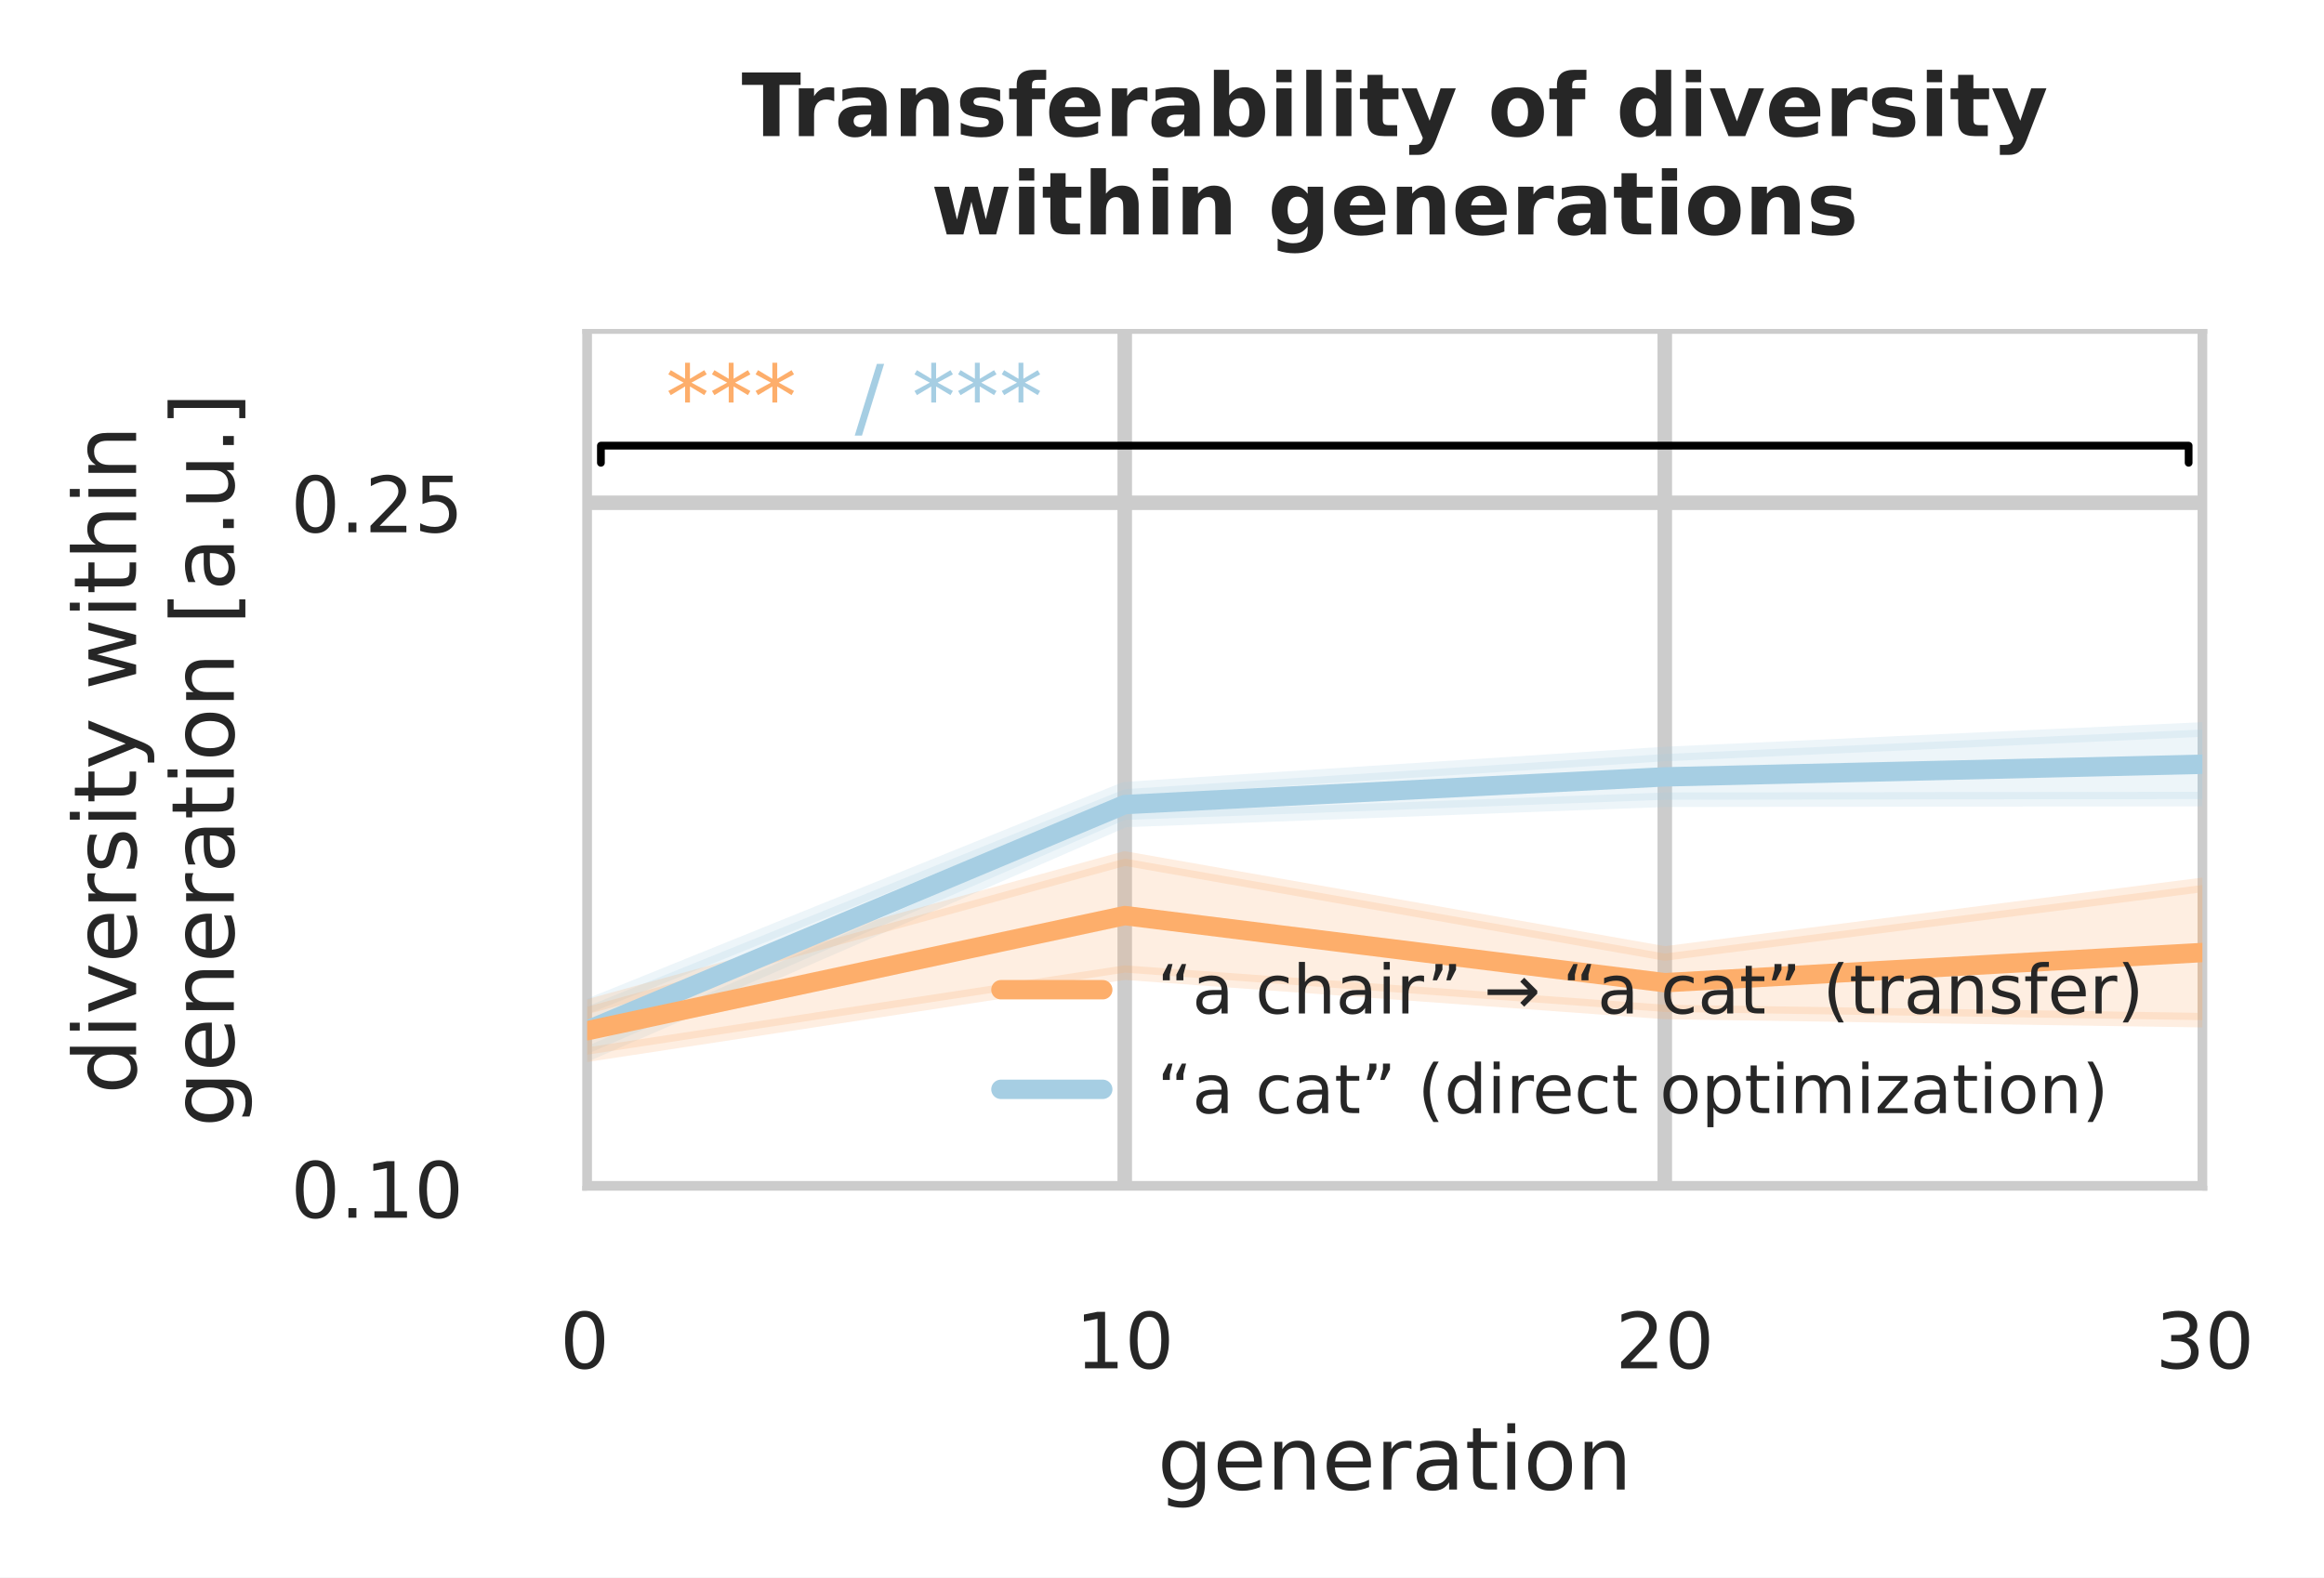
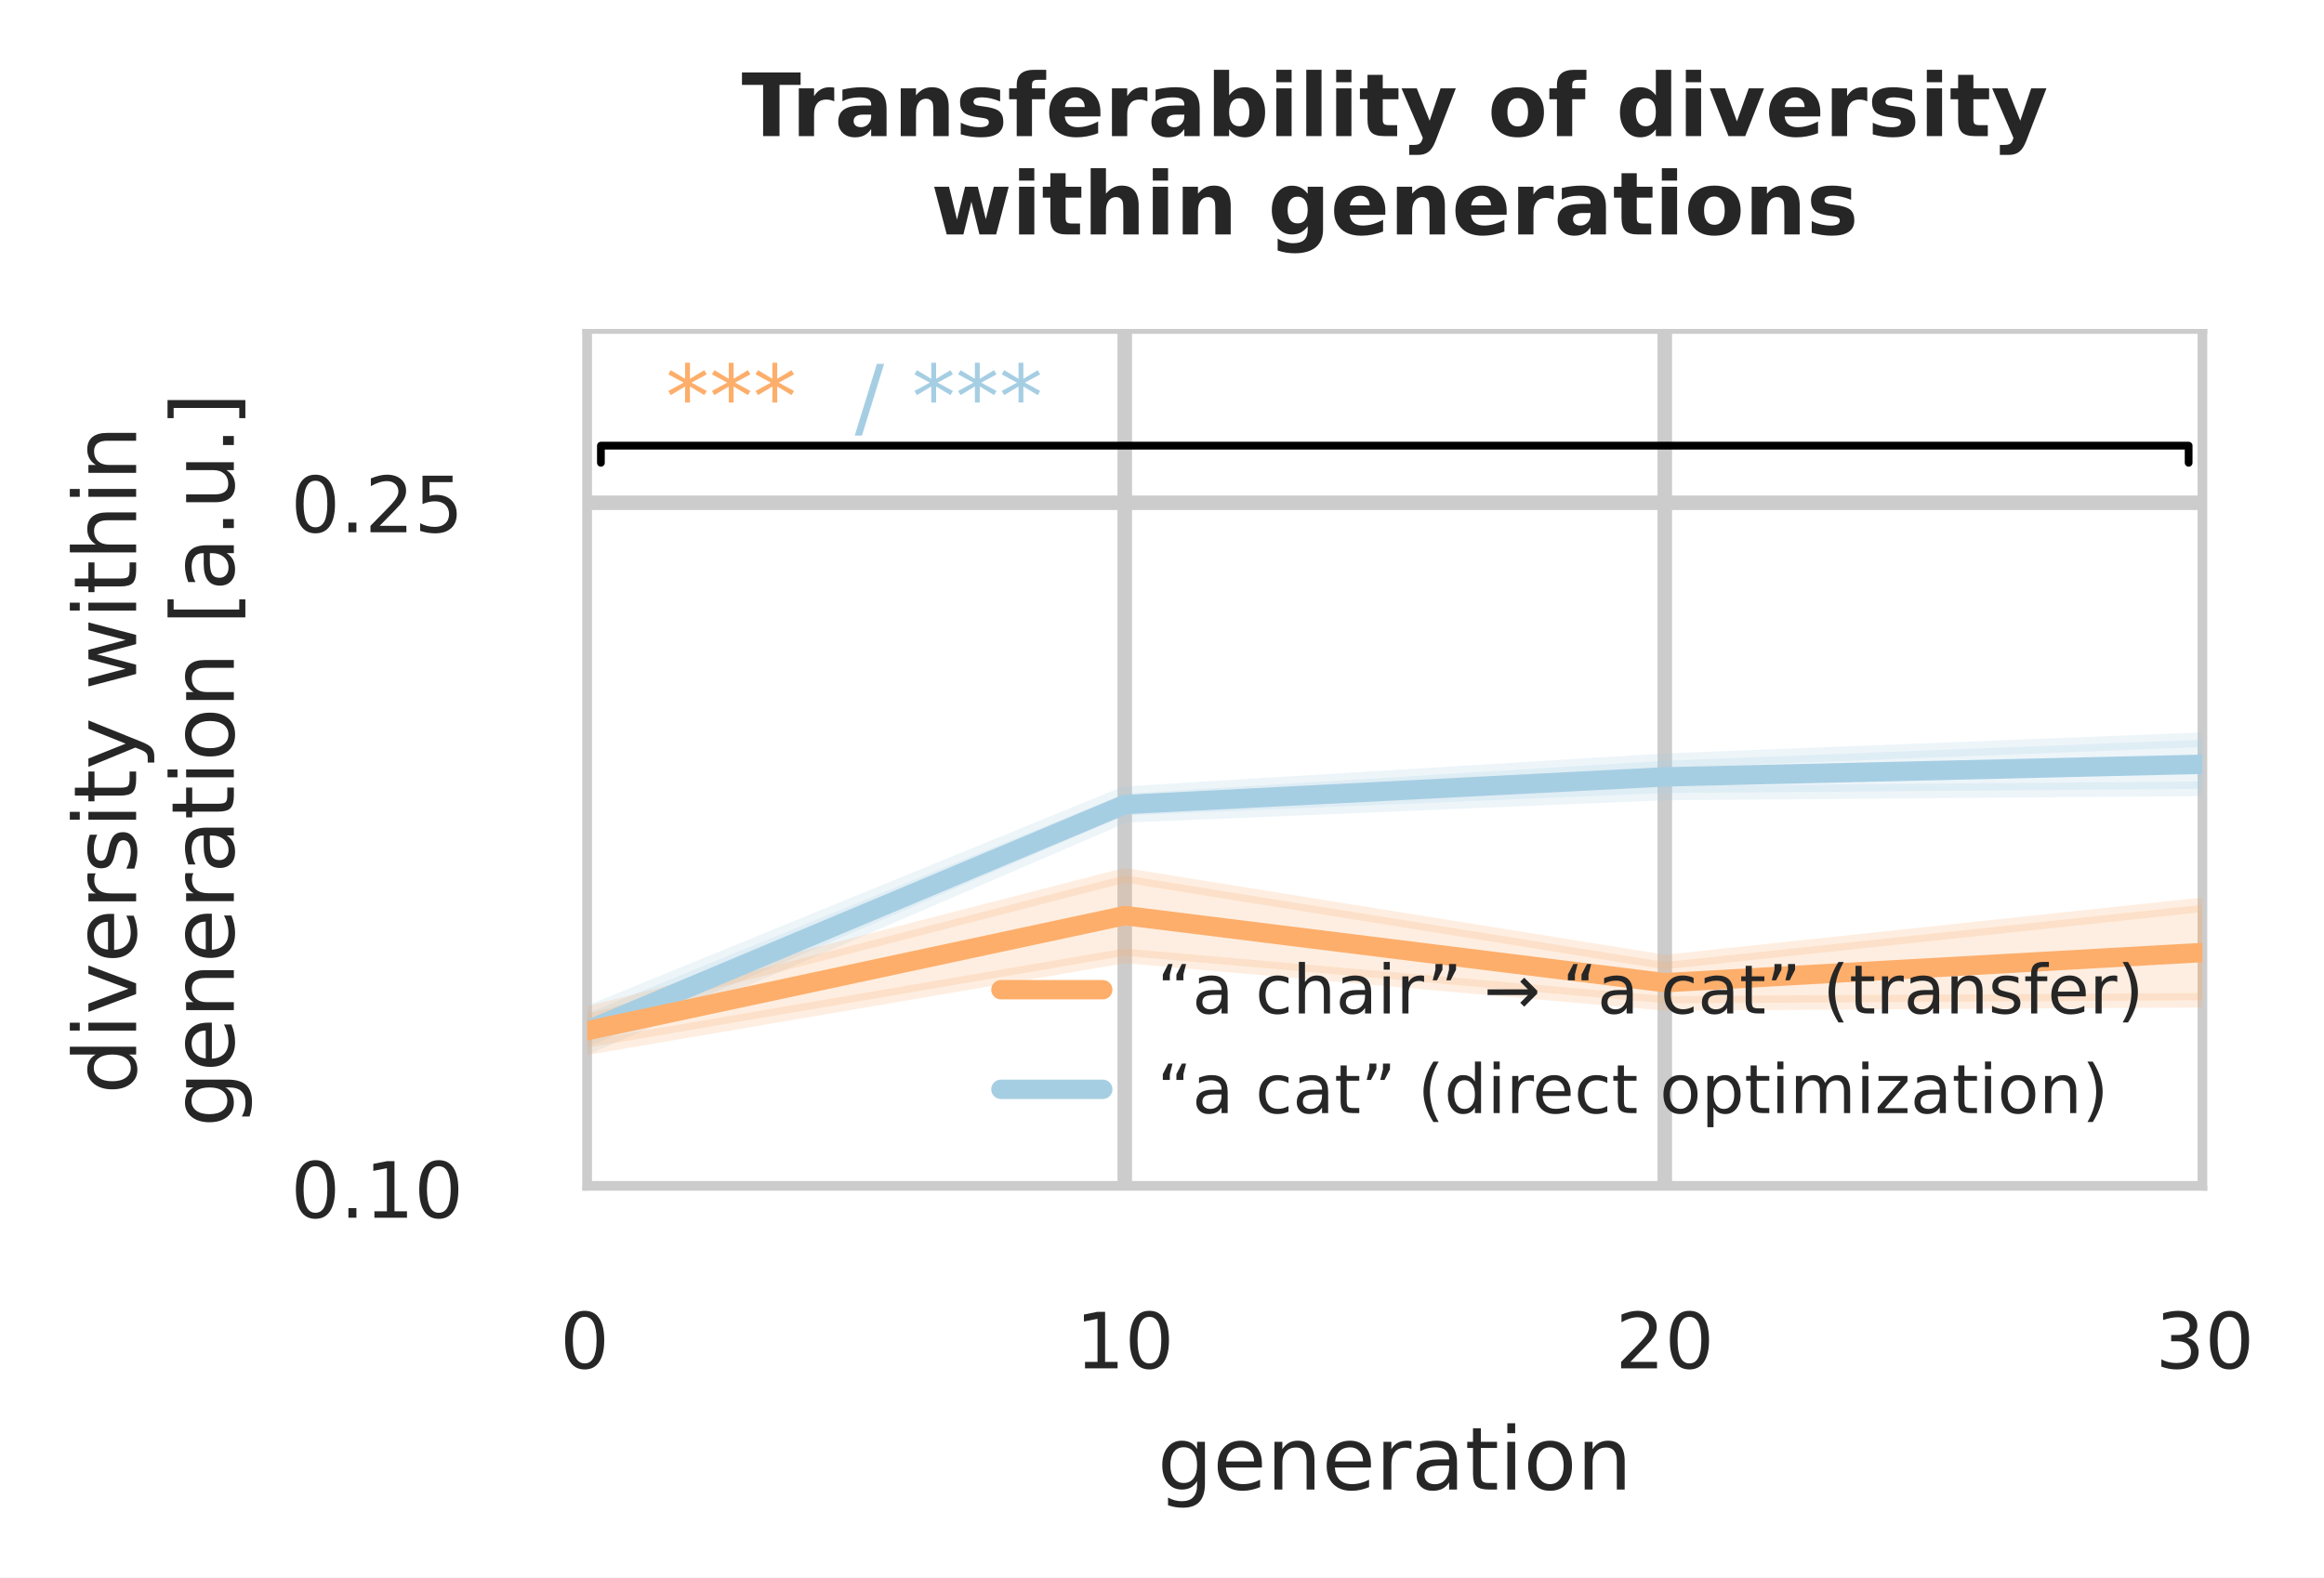
<svg xmlns="http://www.w3.org/2000/svg" xmlns:xlink="http://www.w3.org/1999/xlink" width="239.676pt" height="162.735pt" viewBox="0 0 239.676 162.735" version="1.1">
  <defs>
    <style type="text/css">*{stroke-linejoin: round; stroke-linecap: butt}</style>
  </defs>
  <g id="figure_1">
    <g id="patch_1">
      <path d="M 0 162.735  L 239.676 162.735  L 239.676 0  L 0 0  z " style="fill: #ffffff" />
    </g>
    <g id="axes_1">
      <g id="patch_2">
        <path d="M 60.301 122.582  L 227.386 122.582  L 227.386 34.187  L 60.301 34.187  z " style="fill: #ffffff" />
      </g>
      <g id="matplotlib.axis_1">
        <g id="xtick_1">
          <g id="line2d_1">
            <path d="M 60.301 122.582  L 60.301 34.187  " clip-path="url(#pb17e6b9c6e)" style="fill: none; stroke: #cccccc; stroke-width: 1.5; stroke-linecap: round" />
          </g>
          <g id="text_1">
            <g style="fill: #262626" transform="translate(57.75584 141.1606) scale(0.08 -0.08)">
              <defs>
                <path id="DejaVuSans-30" d="M 2034 4250  Q 1547 4250 1301 3770  Q 1056 3291 1056 2328  Q 1056 1369 1301 889  Q 1547 409 2034 409  Q 2525 409 2770 889  Q 3016 1369 3016 2328  Q 3016 3291 2770 3770  Q 2525 4250 2034 4250  z M 2034 4750  Q 2819 4750 3233 4129  Q 3647 3509 3647 2328  Q 3647 1150 3233 529  Q 2819 -91 2034 -91  Q 1250 -91 836 529  Q 422 1150 422 2328  Q 422 3509 836 4129  Q 1250 4750 2034 4750  z " transform="scale(0.015625)" />
              </defs>
              <use xlink:href="#DejaVuSans-30" />
            </g>
          </g>
        </g>
        <g id="xtick_2">
          <g id="line2d_2">
            <path d="M 115.996 122.582  L 115.996 34.187  " clip-path="url(#pb17e6b9c6e)" style="fill: none; stroke: #cccccc; stroke-width: 1.5; stroke-linecap: round" />
          </g>
          <g id="text_2">
            <g style="fill: #262626" transform="translate(110.906 141.1606) scale(0.08 -0.08)">
              <defs>
                <path id="DejaVuSans-31" d="M 794 531  L 1825 531  L 1825 4091  L 703 3866  L 703 4441  L 1819 4666  L 2450 4666  L 2450 531  L 3481 531  L 3481 0  L 794 0  L 794 531  z " transform="scale(0.015625)" />
              </defs>
              <use xlink:href="#DejaVuSans-31" />
              <use xlink:href="#DejaVuSans-30" transform="translate(63.62305 0)" />
            </g>
          </g>
        </g>
        <g id="xtick_3">
          <g id="line2d_3">
            <path d="M 171.691 122.582  L 171.691 34.187  " clip-path="url(#pb17e6b9c6e)" style="fill: none; stroke: #cccccc; stroke-width: 1.5; stroke-linecap: round" />
          </g>
          <g id="text_3">
            <g style="fill: #262626" transform="translate(166.6012 141.1606) scale(0.08 -0.08)">
              <defs>
                <path id="DejaVuSans-32" d="M 1228 531  L 3431 531  L 3431 0  L 469 0  L 469 531  Q 828 903 1448 1529  Q 2069 2156 2228 2338  Q 2531 2678 2651 2914  Q 2772 3150 2772 3378  Q 2772 3750 2511 3984  Q 2250 4219 1831 4219  Q 1534 4219 1204 4116  Q 875 4013 500 3803  L 500 4441  Q 881 4594 1212 4672  Q 1544 4750 1819 4750  Q 2544 4750 2975 4387  Q 3406 4025 3406 3419  Q 3406 3131 3298 2873  Q 3191 2616 2906 2266  Q 2828 2175 2409 1742  Q 1991 1309 1228 531  z " transform="scale(0.015625)" />
              </defs>
              <use xlink:href="#DejaVuSans-32" />
              <use xlink:href="#DejaVuSans-30" transform="translate(63.62305 0)" />
            </g>
          </g>
        </g>
        <g id="xtick_4">
          <g id="line2d_4">
            <path d="M 227.386 122.582  L 227.386 34.187  " clip-path="url(#pb17e6b9c6e)" style="fill: none; stroke: #cccccc; stroke-width: 1.5; stroke-linecap: round" />
          </g>
          <g id="text_4">
            <g style="fill: #262626" transform="translate(222.2964 141.1606) scale(0.08 -0.08)">
              <defs>
                <path id="DejaVuSans-33" d="M 2597 2516  Q 3050 2419 3304 2112  Q 3559 1806 3559 1356  Q 3559 666 3084 287  Q 2609 -91 1734 -91  Q 1441 -91 1130 -33  Q 819 25 488 141  L 488 750  Q 750 597 1062 519  Q 1375 441 1716 441  Q 2309 441 2620 675  Q 2931 909 2931 1356  Q 2931 1769 2642 2001  Q 2353 2234 1838 2234  L 1294 2234  L 1294 2753  L 1863 2753  Q 2328 2753 2575 2939  Q 2822 3125 2822 3475  Q 2822 3834 2567 4026  Q 2313 4219 1838 4219  Q 1578 4219 1281 4162  Q 984 4106 628 3988  L 628 4550  Q 988 4650 1302 4700  Q 1616 4750 1894 4750  Q 2613 4750 3031 4423  Q 3450 4097 3450 3541  Q 3450 3153 3228 2886  Q 3006 2619 2597 2516  z " transform="scale(0.015625)" />
              </defs>
              <use xlink:href="#DejaVuSans-33" />
              <use xlink:href="#DejaVuSans-30" transform="translate(63.62305 0)" />
            </g>
          </g>
        </g>
        <g id="text_5">
          <g style="fill: #262626" transform="translate(119.3699 153.6629) scale(0.09 -0.09)">
            <defs>
              <path id="DejaVuSans-67" d="M 2906 1791  Q 2906 2416 2648 2759  Q 2391 3103 1925 3103  Q 1463 3103 1205 2759  Q 947 2416 947 1791  Q 947 1169 1205 825  Q 1463 481 1925 481  Q 2391 481 2648 825  Q 2906 1169 2906 1791  z M 3481 434  Q 3481 -459 3084 -895  Q 2688 -1331 1869 -1331  Q 1566 -1331 1297 -1286  Q 1028 -1241 775 -1147  L 775 -588  Q 1028 -725 1275 -790  Q 1522 -856 1778 -856  Q 2344 -856 2625 -561  Q 2906 -266 2906 331  L 2906 616  Q 2728 306 2450 153  Q 2172 0 1784 0  Q 1141 0 747 490  Q 353 981 353 1791  Q 353 2603 747 3093  Q 1141 3584 1784 3584  Q 2172 3584 2450 3431  Q 2728 3278 2906 2969  L 2906 3500  L 3481 3500  L 3481 434  z " transform="scale(0.015625)" />
              <path id="DejaVuSans-65" d="M 3597 1894  L 3597 1613  L 953 1613  Q 991 1019 1311 708  Q 1631 397 2203 397  Q 2534 397 2845 478  Q 3156 559 3463 722  L 3463 178  Q 3153 47 2828 -22  Q 2503 -91 2169 -91  Q 1331 -91 842 396  Q 353 884 353 1716  Q 353 2575 817 3079  Q 1281 3584 2069 3584  Q 2775 3584 3186 3129  Q 3597 2675 3597 1894  z M 3022 2063  Q 3016 2534 2758 2815  Q 2500 3097 2075 3097  Q 1594 3097 1305 2825  Q 1016 2553 972 2059  L 3022 2063  z " transform="scale(0.015625)" />
              <path id="DejaVuSans-6e" d="M 3513 2113  L 3513 0  L 2938 0  L 2938 2094  Q 2938 2591 2744 2837  Q 2550 3084 2163 3084  Q 1697 3084 1428 2787  Q 1159 2491 1159 1978  L 1159 0  L 581 0  L 581 3500  L 1159 3500  L 1159 2956  Q 1366 3272 1645 3428  Q 1925 3584 2291 3584  Q 2894 3584 3203 3211  Q 3513 2838 3513 2113  z " transform="scale(0.015625)" />
              <path id="DejaVuSans-72" d="M 2631 2963  Q 2534 3019 2420 3045  Q 2306 3072 2169 3072  Q 1681 3072 1420 2755  Q 1159 2438 1159 1844  L 1159 0  L 581 0  L 581 3500  L 1159 3500  L 1159 2956  Q 1341 3275 1631 3429  Q 1922 3584 2338 3584  Q 2397 3584 2469 3576  Q 2541 3569 2628 3553  L 2631 2963  z " transform="scale(0.015625)" />
              <path id="DejaVuSans-61" d="M 2194 1759  Q 1497 1759 1228 1600  Q 959 1441 959 1056  Q 959 750 1161 570  Q 1363 391 1709 391  Q 2188 391 2477 730  Q 2766 1069 2766 1631  L 2766 1759  L 2194 1759  z M 3341 1997  L 3341 0  L 2766 0  L 2766 531  Q 2569 213 2275 61  Q 1981 -91 1556 -91  Q 1019 -91 701 211  Q 384 513 384 1019  Q 384 1609 779 1909  Q 1175 2209 1959 2209  L 2766 2209  L 2766 2266  Q 2766 2663 2505 2880  Q 2244 3097 1772 3097  Q 1472 3097 1187 3025  Q 903 2953 641 2809  L 641 3341  Q 956 3463 1253 3523  Q 1550 3584 1831 3584  Q 2591 3584 2966 3190  Q 3341 2797 3341 1997  z " transform="scale(0.015625)" />
              <path id="DejaVuSans-74" d="M 1172 4494  L 1172 3500  L 2356 3500  L 2356 3053  L 1172 3053  L 1172 1153  Q 1172 725 1289 603  Q 1406 481 1766 481  L 2356 481  L 2356 0  L 1766 0  Q 1100 0 847 248  Q 594 497 594 1153  L 594 3053  L 172 3053  L 172 3500  L 594 3500  L 594 4494  L 1172 4494  z " transform="scale(0.015625)" />
              <path id="DejaVuSans-69" d="M 603 3500  L 1178 3500  L 1178 0  L 603 0  L 603 3500  z M 603 4863  L 1178 4863  L 1178 4134  L 603 4134  L 603 4863  z " transform="scale(0.015625)" />
              <path id="DejaVuSans-6f" d="M 1959 3097  Q 1497 3097 1228 2736  Q 959 2375 959 1747  Q 959 1119 1226 758  Q 1494 397 1959 397  Q 2419 397 2687 759  Q 2956 1122 2956 1747  Q 2956 2369 2687 2733  Q 2419 3097 1959 3097  z M 1959 3584  Q 2709 3584 3137 3096  Q 3566 2609 3566 1747  Q 3566 888 3137 398  Q 2709 -91 1959 -91  Q 1206 -91 779 398  Q 353 888 353 1747  Q 353 2609 779 3096  Q 1206 3584 1959 3584  z " transform="scale(0.015625)" />
            </defs>
            <use xlink:href="#DejaVuSans-67" />
            <use xlink:href="#DejaVuSans-65" transform="translate(63.47656 0)" />
            <use xlink:href="#DejaVuSans-6e" transform="translate(125 0)" />
            <use xlink:href="#DejaVuSans-65" transform="translate(188.3789 0)" />
            <use xlink:href="#DejaVuSans-72" transform="translate(249.9023 0)" />
            <use xlink:href="#DejaVuSans-61" transform="translate(291.0156 0)" />
            <use xlink:href="#DejaVuSans-74" transform="translate(352.2949 0)" />
            <use xlink:href="#DejaVuSans-69" transform="translate(391.5039 0)" />
            <use xlink:href="#DejaVuSans-6f" transform="translate(419.2871 0)" />
            <use xlink:href="#DejaVuSans-6e" transform="translate(480.4688 0)" />
          </g>
        </g>
      </g>
      <g id="matplotlib.axis_2">
        <g id="ytick_1">
          <g id="line2d_5">
            <path d="M 60.301 122.582  L 227.386 122.582  " clip-path="url(#pb17e6b9c6e)" style="fill: none; stroke: #cccccc; stroke-width: 1.5; stroke-linecap: round" />
          </g>
          <g id="text_6">
            <g style="fill: #262626" transform="translate(29.98834 125.6212) scale(0.08 -0.08)">
              <defs>
                <path id="DejaVuSans-2e" d="M 684 794  L 1344 794  L 1344 0  L 684 0  L 684 794  z " transform="scale(0.015625)" />
              </defs>
              <use xlink:href="#DejaVuSans-30" />
              <use xlink:href="#DejaVuSans-2e" transform="translate(63.62305 0)" />
              <use xlink:href="#DejaVuSans-31" transform="translate(95.41016 0)" />
              <use xlink:href="#DejaVuSans-30" transform="translate(159.0332 0)" />
            </g>
          </g>
        </g>
        <g id="ytick_2">
          <g id="line2d_6">
            <path d="M 60.301 51.866  L 227.386 51.866  " clip-path="url(#pb17e6b9c6e)" style="fill: none; stroke: #cccccc; stroke-width: 1.5; stroke-linecap: round" />
          </g>
          <g id="text_7">
            <g style="fill: #262626" transform="translate(29.98834 54.90529) scale(0.08 -0.08)">
              <defs>
                <path id="DejaVuSans-35" d="M 691 4666  L 3169 4666  L 3169 4134  L 1269 4134  L 1269 2991  Q 1406 3038 1543 3061  Q 1681 3084 1819 3084  Q 2600 3084 3056 2656  Q 3513 2228 3513 1497  Q 3513 744 3044 326  Q 2575 -91 1722 -91  Q 1428 -91 1123 -41  Q 819 9 494 109  L 494 744  Q 775 591 1075 516  Q 1375 441 1709 441  Q 2250 441 2565 725  Q 2881 1009 2881 1497  Q 2881 1984 2565 2268  Q 2250 2553 1709 2553  Q 1456 2553 1204 2497  Q 953 2441 691 2322  L 691 4666  z " transform="scale(0.015625)" />
              </defs>
              <use xlink:href="#DejaVuSans-30" />
              <use xlink:href="#DejaVuSans-2e" transform="translate(63.62305 0)" />
              <use xlink:href="#DejaVuSans-32" transform="translate(95.41016 0)" />
              <use xlink:href="#DejaVuSans-35" transform="translate(159.0332 0)" />
            </g>
          </g>
        </g>
        <g id="text_8">
          <g style="fill: #262626" transform="translate(14.03859 112.8741) rotate(-90) scale(0.09 -0.09)">
            <defs>
              <path id="DejaVuSans-64" d="M 2906 2969  L 2906 4863  L 3481 4863  L 3481 0  L 2906 0  L 2906 525  Q 2725 213 2448 61  Q 2172 -91 1784 -91  Q 1150 -91 751 415  Q 353 922 353 1747  Q 353 2572 751 3078  Q 1150 3584 1784 3584  Q 2172 3584 2448 3432  Q 2725 3281 2906 2969  z M 947 1747  Q 947 1113 1208 752  Q 1469 391 1925 391  Q 2381 391 2643 752  Q 2906 1113 2906 1747  Q 2906 2381 2643 2742  Q 2381 3103 1925 3103  Q 1469 3103 1208 2742  Q 947 2381 947 1747  z " transform="scale(0.015625)" />
              <path id="DejaVuSans-76" d="M 191 3500  L 800 3500  L 1894 563  L 2988 3500  L 3597 3500  L 2284 0  L 1503 0  L 191 3500  z " transform="scale(0.015625)" />
              <path id="DejaVuSans-73" d="M 2834 3397  L 2834 2853  Q 2591 2978 2328 3040  Q 2066 3103 1784 3103  Q 1356 3103 1142 2972  Q 928 2841 928 2578  Q 928 2378 1081 2264  Q 1234 2150 1697 2047  L 1894 2003  Q 2506 1872 2764 1633  Q 3022 1394 3022 966  Q 3022 478 2636 193  Q 2250 -91 1575 -91  Q 1294 -91 989 -36  Q 684 19 347 128  L 347 722  Q 666 556 975 473  Q 1284 391 1588 391  Q 1994 391 2212 530  Q 2431 669 2431 922  Q 2431 1156 2273 1281  Q 2116 1406 1581 1522  L 1381 1569  Q 847 1681 609 1914  Q 372 2147 372 2553  Q 372 3047 722 3315  Q 1072 3584 1716 3584  Q 2034 3584 2315 3537  Q 2597 3491 2834 3397  z " transform="scale(0.015625)" />
              <path id="DejaVuSans-79" d="M 2059 -325  Q 1816 -950 1584 -1140  Q 1353 -1331 966 -1331  L 506 -1331  L 506 -850  L 844 -850  Q 1081 -850 1212 -737  Q 1344 -625 1503 -206  L 1606 56  L 191 3500  L 800 3500  L 1894 763  L 2988 3500  L 3597 3500  L 2059 -325  z " transform="scale(0.015625)" />
              <path id="DejaVuSans-20" transform="scale(0.015625)" />
              <path id="DejaVuSans-77" d="M 269 3500  L 844 3500  L 1563 769  L 2278 3500  L 2956 3500  L 3675 769  L 4391 3500  L 4966 3500  L 4050 0  L 3372 0  L 2619 2869  L 1863 0  L 1184 0  L 269 3500  z " transform="scale(0.015625)" />
              <path id="DejaVuSans-68" d="M 3513 2113  L 3513 0  L 2938 0  L 2938 2094  Q 2938 2591 2744 2837  Q 2550 3084 2163 3084  Q 1697 3084 1428 2787  Q 1159 2491 1159 1978  L 1159 0  L 581 0  L 581 4863  L 1159 4863  L 1159 2956  Q 1366 3272 1645 3428  Q 1925 3584 2291 3584  Q 2894 3584 3203 3211  Q 3513 2838 3513 2113  z " transform="scale(0.015625)" />
            </defs>
            <use xlink:href="#DejaVuSans-64" />
            <use xlink:href="#DejaVuSans-69" transform="translate(63.47656 0)" />
            <use xlink:href="#DejaVuSans-76" transform="translate(91.25977 0)" />
            <use xlink:href="#DejaVuSans-65" transform="translate(150.4395 0)" />
            <use xlink:href="#DejaVuSans-72" transform="translate(211.9629 0)" />
            <use xlink:href="#DejaVuSans-73" transform="translate(253.0762 0)" />
            <use xlink:href="#DejaVuSans-69" transform="translate(305.1758 0)" />
            <use xlink:href="#DejaVuSans-74" transform="translate(332.959 0)" />
            <use xlink:href="#DejaVuSans-79" transform="translate(372.168 0)" />
            <use xlink:href="#DejaVuSans-20" transform="translate(431.3477 0)" />
            <use xlink:href="#DejaVuSans-77" transform="translate(463.1348 0)" />
            <use xlink:href="#DejaVuSans-69" transform="translate(544.9219 0)" />
            <use xlink:href="#DejaVuSans-74" transform="translate(572.7051 0)" />
            <use xlink:href="#DejaVuSans-68" transform="translate(611.9141 0)" />
            <use xlink:href="#DejaVuSans-69" transform="translate(675.293 0)" />
            <use xlink:href="#DejaVuSans-6e" transform="translate(703.0762 0)" />
          </g>
          <g style="fill: #262626" transform="translate(24.11662 116.2695) rotate(-90) scale(0.09 -0.09)">
            <defs>
              <path id="DejaVuSans-5b" d="M 550 4863  L 1875 4863  L 1875 4416  L 1125 4416  L 1125 -397  L 1875 -397  L 1875 -844  L 550 -844  L 550 4863  z " transform="scale(0.015625)" />
              <path id="DejaVuSans-75" d="M 544 1381  L 544 3500  L 1119 3500  L 1119 1403  Q 1119 906 1312 657  Q 1506 409 1894 409  Q 2359 409 2629 706  Q 2900 1003 2900 1516  L 2900 3500  L 3475 3500  L 3475 0  L 2900 0  L 2900 538  Q 2691 219 2414 64  Q 2138 -91 1772 -91  Q 1169 -91 856 284  Q 544 659 544 1381  z M 1991 3584  L 1991 3584  z " transform="scale(0.015625)" />
              <path id="DejaVuSans-5d" d="M 1947 4863  L 1947 -844  L 622 -844  L 622 -397  L 1369 -397  L 1369 4416  L 622 4416  L 622 4863  L 1947 4863  z " transform="scale(0.015625)" />
            </defs>
            <use xlink:href="#DejaVuSans-67" />
            <use xlink:href="#DejaVuSans-65" transform="translate(63.47656 0)" />
            <use xlink:href="#DejaVuSans-6e" transform="translate(125 0)" />
            <use xlink:href="#DejaVuSans-65" transform="translate(188.3789 0)" />
            <use xlink:href="#DejaVuSans-72" transform="translate(249.9023 0)" />
            <use xlink:href="#DejaVuSans-61" transform="translate(291.0156 0)" />
            <use xlink:href="#DejaVuSans-74" transform="translate(352.2949 0)" />
            <use xlink:href="#DejaVuSans-69" transform="translate(391.5039 0)" />
            <use xlink:href="#DejaVuSans-6f" transform="translate(419.2871 0)" />
            <use xlink:href="#DejaVuSans-6e" transform="translate(480.4688 0)" />
            <use xlink:href="#DejaVuSans-20" transform="translate(543.8477 0)" />
            <use xlink:href="#DejaVuSans-5b" transform="translate(575.6348 0)" />
            <use xlink:href="#DejaVuSans-61" transform="translate(614.6484 0)" />
            <use xlink:href="#DejaVuSans-2e" transform="translate(675.9277 0)" />
            <use xlink:href="#DejaVuSans-75" transform="translate(707.7148 0)" />
            <use xlink:href="#DejaVuSans-2e" transform="translate(771.0938 0)" />
            <use xlink:href="#DejaVuSans-5d" transform="translate(802.8809 0)" />
          </g>
        </g>
      </g>
      <g id="FillBetweenPolyCollection_1">
        <defs>
-           <path id="me91538548b" d="M 60.301 -58.808  L 60.301 -53.894  L 115.996 -78.145  L 171.691 -80.234  L 227.386 -80.302  L 227.386 -87.493  L 227.386 -87.493  L 171.691 -84.952  L 115.996 -81.325  L 60.301 -58.808  z " style="stroke: #a6cee3; stroke-opacity: 0.2; stroke-width: 1.5" />
+           <path id="mf7fadc4b2d" d="M 60.301 -58.085  L 60.301 -54.616  L 115.996 -78.613  L 171.691 -80.928  L 227.386 -81.359  L 227.386 -86.436  L 227.386 -86.436  L 171.691 -84.258  L 115.996 -80.857  L 60.301 -58.085  z " style="stroke: #a6cee3; stroke-opacity: 0.2; stroke-width: 1.5" />
        </defs>
        <g clip-path="url(#pb17e6b9c6e)">
-           <use xlink:href="#me91538548b" x="0" y="162.735" style="fill: #a6cee3; fill-opacity: 0.2; stroke: #a6cee3; stroke-opacity: 0.2; stroke-width: 1.5" />
+           <use xlink:href="#mf7fadc4b2d" x="0" y="162.735" style="fill: #a6cee3; fill-opacity: 0.2; stroke: #a6cee3; stroke-opacity: 0.2; stroke-width: 1.5" />
        </g>
      </g>
      <g id="FillBetweenPolyCollection_2">
        <defs>
-           <path id="m1ad6a07dd7" d="M 60.301 -58.808  L 60.301 -53.894  L 115.996 -62.397  L 171.691 -58.342  L 227.386 -57.491  L 227.386 -71.477  L 227.386 -71.477  L 171.691 -64.373  L 115.996 -74.168  L 60.301 -58.808  z " style="stroke: #fdae6b; stroke-opacity: 0.2; stroke-width: 1.5" />
+           <path id="maa12835eb3" d="M 60.301 -58.085  L 60.301 -54.616  L 115.996 -64.128  L 171.691 -59.229  L 227.386 -59.548  L 227.386 -69.421  L 227.386 -69.421  L 171.691 -63.486  L 115.996 -72.437  L 60.301 -58.085  z " style="stroke: #fdae6b; stroke-opacity: 0.2; stroke-width: 1.5" />
        </defs>
        <g clip-path="url(#pb17e6b9c6e)">
-           <use xlink:href="#m1ad6a07dd7" x="0" y="162.735" style="fill: #fdae6b; fill-opacity: 0.2; stroke: #fdae6b; stroke-opacity: 0.2; stroke-width: 1.5" />
+           <use xlink:href="#maa12835eb3" x="0" y="162.735" style="fill: #fdae6b; fill-opacity: 0.2; stroke: #fdae6b; stroke-opacity: 0.2; stroke-width: 1.5" />
        </g>
      </g>
      <g id="line2d_7">
        <path d="M 60.301 106.384  L 115.996 83  L 171.691 80.142  L 227.386 78.837  " clip-path="url(#pb17e6b9c6e)" style="fill: none; stroke: #a6cee3; stroke-width: 2; stroke-linecap: round" />
      </g>
      <g id="line2d_8">
        <path d="M 60.301 106.384  L 115.996 94.452  L 171.691 101.377  L 227.386 98.25  " clip-path="url(#pb17e6b9c6e)" style="fill: none; stroke: #fdae6b; stroke-width: 2; stroke-linecap: round" />
      </g>
      <g id="line2d_9">
        <path d="M 61.972 47.741  L 61.972 45.973  L 225.716 45.973  L 225.716 47.741  " clip-path="url(#pb17e6b9c6e)" style="fill: none; stroke: #000000; stroke-width: 0.8; stroke-linecap: round" />
      </g>
      <g id="patch_3">
        <path d="M 60.301 122.582  L 60.301 34.187  " style="fill: none; stroke: #cccccc; stroke-width: 0.5; stroke-linejoin: miter; stroke-linecap: square" />
      </g>
      <g id="patch_4">
        <path d="M 227.386 122.582  L 227.386 34.187  " style="fill: none; stroke: #cccccc; stroke-width: 0.5; stroke-linejoin: miter; stroke-linecap: square" />
      </g>
      <g id="patch_5">
        <path d="M 60.301 122.582  L 227.386 122.582  " style="fill: none; stroke: #cccccc; stroke-width: 0.5; stroke-linejoin: miter; stroke-linecap: square" />
      </g>
      <g id="patch_6">
        <path d="M 60.301 34.187  L 227.386 34.187  " style="fill: none; stroke: #cccccc; stroke-width: 0.5; stroke-linejoin: miter; stroke-linecap: square" />
      </g>
      <g id="text_9">
        <g style="fill: #fdae6b" transform="translate(68.65512 44.10121) scale(0.09 -0.09)">
          <defs>
            <path id="DejaVuSans-2a" d="M 3009 3897  L 1888 3291  L 3009 2681  L 2828 2375  L 1778 3009  L 1778 1831  L 1422 1831  L 1422 3009  L 372 2375  L 191 2681  L 1313 3291  L 191 3897  L 372 4206  L 1422 3572  L 1422 4750  L 1778 4750  L 1778 3572  L 2828 4206  L 3009 3897  z " transform="scale(0.015625)" />
          </defs>
          <use xlink:href="#DejaVuSans-2a" />
          <use xlink:href="#DejaVuSans-2a" transform="translate(50 0)" />
          <use xlink:href="#DejaVuSans-2a" transform="translate(100 0)" />
        </g>
      </g>
      <g id="text_10">
        <g style="fill: #a6cee3" transform="translate(88.14844 44.10121) scale(0.09 -0.09)">
          <defs>
            <path id="DejaVuSans-2f" d="M 1625 4666  L 2156 4666  L 531 -594  L 0 -594  L 1625 4666  z " transform="scale(0.015625)" />
          </defs>
          <use xlink:href="#DejaVuSans-2f" />
          <use xlink:href="#DejaVuSans-20" transform="translate(33.69141 0)" />
          <use xlink:href="#DejaVuSans-2a" transform="translate(65.47852 0)" />
          <use xlink:href="#DejaVuSans-2a" transform="translate(115.4785 0)" />
          <use xlink:href="#DejaVuSans-2a" transform="translate(165.4785 0)" />
        </g>
      </g>
      <g id="text_11">
        <g style="fill: #262626" transform="translate(76.47651 14.03859) scale(0.09 -0.09)">
          <defs>
            <path id="DejaVuSans-Bold-54" d="M 31 4666  L 4331 4666  L 4331 3756  L 2784 3756  L 2784 0  L 1581 0  L 1581 3756  L 31 3756  L 31 4666  z " transform="scale(0.015625)" />
            <path id="DejaVuSans-Bold-72" d="M 3138 2547  Q 2991 2616 2845 2648  Q 2700 2681 2553 2681  Q 2122 2681 1889 2404  Q 1656 2128 1656 1613  L 1656 0  L 538 0  L 538 3500  L 1656 3500  L 1656 2925  Q 1872 3269 2151 3426  Q 2431 3584 2822 3584  Q 2878 3584 2943 3579  Q 3009 3575 3134 3559  L 3138 2547  z " transform="scale(0.015625)" />
            <path id="DejaVuSans-Bold-61" d="M 2106 1575  Q 1756 1575 1579 1456  Q 1403 1338 1403 1106  Q 1403 894 1545 773  Q 1688 653 1941 653  Q 2256 653 2472 879  Q 2688 1106 2688 1447  L 2688 1575  L 2106 1575  z M 3816 1997  L 3816 0  L 2688 0  L 2688 519  Q 2463 200 2181 54  Q 1900 -91 1497 -91  Q 953 -91 614 226  Q 275 544 275 1050  Q 275 1666 698 1953  Q 1122 2241 2028 2241  L 2688 2241  L 2688 2328  Q 2688 2594 2478 2717  Q 2269 2841 1825 2841  Q 1466 2841 1156 2769  Q 847 2697 581 2553  L 581 3406  Q 941 3494 1303 3539  Q 1666 3584 2028 3584  Q 2975 3584 3395 3211  Q 3816 2838 3816 1997  z " transform="scale(0.015625)" />
            <path id="DejaVuSans-Bold-6e" d="M 4056 2131  L 4056 0  L 2931 0  L 2931 347  L 2931 1631  Q 2931 2084 2911 2256  Q 2891 2428 2841 2509  Q 2775 2619 2662 2680  Q 2550 2741 2406 2741  Q 2056 2741 1856 2470  Q 1656 2200 1656 1722  L 1656 0  L 538 0  L 538 3500  L 1656 3500  L 1656 2988  Q 1909 3294 2193 3439  Q 2478 3584 2822 3584  Q 3428 3584 3742 3212  Q 4056 2841 4056 2131  z " transform="scale(0.015625)" />
            <path id="DejaVuSans-Bold-73" d="M 3272 3391  L 3272 2541  Q 2913 2691 2578 2766  Q 2244 2841 1947 2841  Q 1628 2841 1473 2761  Q 1319 2681 1319 2516  Q 1319 2381 1436 2309  Q 1553 2238 1856 2203  L 2053 2175  Q 2913 2066 3209 1816  Q 3506 1566 3506 1031  Q 3506 472 3093 190  Q 2681 -91 1863 -91  Q 1516 -91 1145 -36  Q 775 19 384 128  L 384 978  Q 719 816 1070 734  Q 1422 653 1784 653  Q 2113 653 2278 743  Q 2444 834 2444 1013  Q 2444 1163 2330 1236  Q 2216 1309 1875 1350  L 1678 1375  Q 931 1469 631 1722  Q 331 1975 331 2491  Q 331 3047 712 3315  Q 1094 3584 1881 3584  Q 2191 3584 2531 3537  Q 2872 3491 3272 3391  z " transform="scale(0.015625)" />
            <path id="DejaVuSans-Bold-66" d="M 2841 4863  L 2841 4128  L 2222 4128  Q 1984 4128 1890 4042  Q 1797 3956 1797 3744  L 1797 3500  L 2753 3500  L 2753 2700  L 1797 2700  L 1797 0  L 678 0  L 678 2700  L 122 2700  L 122 3500  L 678 3500  L 678 3744  Q 678 4316 997 4589  Q 1316 4863 1984 4863  L 2841 4863  z " transform="scale(0.015625)" />
            <path id="DejaVuSans-Bold-65" d="M 4031 1759  L 4031 1441  L 1416 1441  Q 1456 1047 1700 850  Q 1944 653 2381 653  Q 2734 653 3104 758  Q 3475 863 3866 1075  L 3866 213  Q 3469 63 3072 -14  Q 2675 -91 2278 -91  Q 1328 -91 801 392  Q 275 875 275 1747  Q 275 2603 792 3093  Q 1309 3584 2216 3584  Q 3041 3584 3536 3087  Q 4031 2591 4031 1759  z M 2881 2131  Q 2881 2450 2695 2645  Q 2509 2841 2209 2841  Q 1884 2841 1681 2658  Q 1478 2475 1428 2131  L 2881 2131  z " transform="scale(0.015625)" />
            <path id="DejaVuSans-Bold-62" d="M 2400 722  Q 2759 722 2948 984  Q 3138 1247 3138 1747  Q 3138 2247 2948 2509  Q 2759 2772 2400 2772  Q 2041 2772 1848 2508  Q 1656 2244 1656 1747  Q 1656 1250 1848 986  Q 2041 722 2400 722  z M 1656 2988  Q 1888 3294 2169 3439  Q 2450 3584 2816 3584  Q 3463 3584 3878 3070  Q 4294 2556 4294 1747  Q 4294 938 3878 423  Q 3463 -91 2816 -91  Q 2450 -91 2169 54  Q 1888 200 1656 506  L 1656 0  L 538 0  L 538 4863  L 1656 4863  L 1656 2988  z " transform="scale(0.015625)" />
            <path id="DejaVuSans-Bold-69" d="M 538 3500  L 1656 3500  L 1656 0  L 538 0  L 538 3500  z M 538 4863  L 1656 4863  L 1656 3950  L 538 3950  L 538 4863  z " transform="scale(0.015625)" />
            <path id="DejaVuSans-Bold-6c" d="M 538 4863  L 1656 4863  L 1656 0  L 538 0  L 538 4863  z " transform="scale(0.015625)" />
            <path id="DejaVuSans-Bold-74" d="M 1759 4494  L 1759 3500  L 2913 3500  L 2913 2700  L 1759 2700  L 1759 1216  Q 1759 972 1856 886  Q 1953 800 2241 800  L 2816 800  L 2816 0  L 1856 0  Q 1194 0 917 276  Q 641 553 641 1216  L 641 2700  L 84 2700  L 84 3500  L 641 3500  L 641 4494  L 1759 4494  z " transform="scale(0.015625)" />
            <path id="DejaVuSans-Bold-79" d="M 78 3500  L 1197 3500  L 2138 1125  L 2938 3500  L 4056 3500  L 2584 -331  Q 2363 -916 2067 -1148  Q 1772 -1381 1288 -1381  L 641 -1381  L 641 -647  L 991 -647  Q 1275 -647 1404 -556  Q 1534 -466 1606 -231  L 1638 -134  L 78 3500  z " transform="scale(0.015625)" />
            <path id="DejaVuSans-Bold-20" transform="scale(0.015625)" />
            <path id="DejaVuSans-Bold-6f" d="M 2203 2784  Q 1831 2784 1636 2517  Q 1441 2250 1441 1747  Q 1441 1244 1636 976  Q 1831 709 2203 709  Q 2569 709 2762 976  Q 2956 1244 2956 1747  Q 2956 2250 2762 2517  Q 2569 2784 2203 2784  z M 2203 3584  Q 3106 3584 3614 3096  Q 4122 2609 4122 1747  Q 4122 884 3614 396  Q 3106 -91 2203 -91  Q 1297 -91 786 396  Q 275 884 275 1747  Q 275 2609 786 3096  Q 1297 3584 2203 3584  z " transform="scale(0.015625)" />
            <path id="DejaVuSans-Bold-64" d="M 2919 2988  L 2919 4863  L 4044 4863  L 4044 0  L 2919 0  L 2919 506  Q 2688 197 2409 53  Q 2131 -91 1766 -91  Q 1119 -91 703 423  Q 288 938 288 1747  Q 288 2556 703 3070  Q 1119 3584 1766 3584  Q 2128 3584 2408 3439  Q 2688 3294 2919 2988  z M 2181 722  Q 2541 722 2730 984  Q 2919 1247 2919 1747  Q 2919 2247 2730 2509  Q 2541 2772 2181 2772  Q 1825 2772 1636 2509  Q 1447 2247 1447 1747  Q 1447 1247 1636 984  Q 1825 722 2181 722  z " transform="scale(0.015625)" />
            <path id="DejaVuSans-Bold-76" d="M 97 3500  L 1216 3500  L 2088 1081  L 2956 3500  L 4078 3500  L 2700 0  L 1472 0  L 97 3500  z " transform="scale(0.015625)" />
          </defs>
          <use xlink:href="#DejaVuSans-Bold-54" />
          <use xlink:href="#DejaVuSans-Bold-72" transform="translate(57.21289 0)" />
          <use xlink:href="#DejaVuSans-Bold-61" transform="translate(106.5293 0)" />
          <use xlink:href="#DejaVuSans-Bold-6e" transform="translate(174.0098 0)" />
          <use xlink:href="#DejaVuSans-Bold-73" transform="translate(245.2012 0)" />
          <use xlink:href="#DejaVuSans-Bold-66" transform="translate(304.7227 0)" />
          <use xlink:href="#DejaVuSans-Bold-65" transform="translate(348.2285 0)" />
          <use xlink:href="#DejaVuSans-Bold-72" transform="translate(416.0508 0)" />
          <use xlink:href="#DejaVuSans-Bold-61" transform="translate(465.3672 0)" />
          <use xlink:href="#DejaVuSans-Bold-62" transform="translate(532.8477 0)" />
          <use xlink:href="#DejaVuSans-Bold-69" transform="translate(604.4297 0)" />
          <use xlink:href="#DejaVuSans-Bold-6c" transform="translate(638.707 0)" />
          <use xlink:href="#DejaVuSans-Bold-69" transform="translate(672.9844 0)" />
          <use xlink:href="#DejaVuSans-Bold-74" transform="translate(707.2617 0)" />
          <use xlink:href="#DejaVuSans-Bold-79" transform="translate(755.0645 0)" />
          <use xlink:href="#DejaVuSans-Bold-20" transform="translate(820.25 0)" />
          <use xlink:href="#DejaVuSans-Bold-6f" transform="translate(855.0645 0)" />
          <use xlink:href="#DejaVuSans-Bold-66" transform="translate(923.7656 0)" />
          <use xlink:href="#DejaVuSans-Bold-20" transform="translate(967.2715 0)" />
          <use xlink:href="#DejaVuSans-Bold-64" transform="translate(1002.086 0)" />
          <use xlink:href="#DejaVuSans-Bold-69" transform="translate(1073.668 0)" />
          <use xlink:href="#DejaVuSans-Bold-76" transform="translate(1107.945 0)" />
          <use xlink:href="#DejaVuSans-Bold-65" transform="translate(1173.131 0)" />
          <use xlink:href="#DejaVuSans-Bold-72" transform="translate(1240.953 0)" />
          <use xlink:href="#DejaVuSans-Bold-73" transform="translate(1290.27 0)" />
          <use xlink:href="#DejaVuSans-Bold-69" transform="translate(1349.791 0)" />
          <use xlink:href="#DejaVuSans-Bold-74" transform="translate(1384.068 0)" />
          <use xlink:href="#DejaVuSans-Bold-79" transform="translate(1431.871 0)" />
        </g>
        <g style="fill: #262626" transform="translate(96.02479 24.18694) scale(0.09 -0.09)">
          <defs>
            <path id="DejaVuSans-Bold-77" d="M 225 3500  L 1313 3500  L 1900 1088  L 2491 3500  L 3425 3500  L 4013 1113  L 4603 3500  L 5691 3500  L 4769 0  L 3547 0  L 2956 2406  L 2369 0  L 1147 0  L 225 3500  z " transform="scale(0.015625)" />
            <path id="DejaVuSans-Bold-68" d="M 4056 2131  L 4056 0  L 2931 0  L 2931 347  L 2931 1625  Q 2931 2084 2911 2256  Q 2891 2428 2841 2509  Q 2775 2619 2662 2680  Q 2550 2741 2406 2741  Q 2056 2741 1856 2470  Q 1656 2200 1656 1722  L 1656 0  L 538 0  L 538 4863  L 1656 4863  L 1656 2988  Q 1909 3294 2193 3439  Q 2478 3584 2822 3584  Q 3428 3584 3742 3212  Q 4056 2841 4056 2131  z " transform="scale(0.015625)" />
            <path id="DejaVuSans-Bold-67" d="M 2919 594  Q 2688 288 2409 144  Q 2131 0 1766 0  Q 1125 0 706 504  Q 288 1009 288 1791  Q 288 2575 706 3076  Q 1125 3578 1766 3578  Q 2131 3578 2409 3434  Q 2688 3291 2919 2981  L 2919 3500  L 4044 3500  L 4044 353  Q 4044 -491 3511 -936  Q 2978 -1381 1966 -1381  Q 1638 -1381 1331 -1331  Q 1025 -1281 716 -1178  L 716 -306  Q 1009 -475 1290 -558  Q 1572 -641 1856 -641  Q 2406 -641 2662 -400  Q 2919 -159 2919 353  L 2919 594  z M 2181 2772  Q 1834 2772 1640 2515  Q 1447 2259 1447 1791  Q 1447 1309 1634 1061  Q 1822 813 2181 813  Q 2531 813 2725 1069  Q 2919 1325 2919 1791  Q 2919 2259 2725 2515  Q 2531 2772 2181 2772  z " transform="scale(0.015625)" />
          </defs>
          <use xlink:href="#DejaVuSans-Bold-77" />
          <use xlink:href="#DejaVuSans-Bold-69" transform="translate(92.38281 0)" />
          <use xlink:href="#DejaVuSans-Bold-74" transform="translate(126.6602 0)" />
          <use xlink:href="#DejaVuSans-Bold-68" transform="translate(174.4629 0)" />
          <use xlink:href="#DejaVuSans-Bold-69" transform="translate(245.6543 0)" />
          <use xlink:href="#DejaVuSans-Bold-6e" transform="translate(279.9316 0)" />
          <use xlink:href="#DejaVuSans-Bold-20" transform="translate(351.123 0)" />
          <use xlink:href="#DejaVuSans-Bold-67" transform="translate(385.9375 0)" />
          <use xlink:href="#DejaVuSans-Bold-65" transform="translate(457.5195 0)" />
          <use xlink:href="#DejaVuSans-Bold-6e" transform="translate(525.3418 0)" />
          <use xlink:href="#DejaVuSans-Bold-65" transform="translate(596.5332 0)" />
          <use xlink:href="#DejaVuSans-Bold-72" transform="translate(664.3555 0)" />
          <use xlink:href="#DejaVuSans-Bold-61" transform="translate(713.6719 0)" />
          <use xlink:href="#DejaVuSans-Bold-74" transform="translate(781.1523 0)" />
          <use xlink:href="#DejaVuSans-Bold-69" transform="translate(828.9551 0)" />
          <use xlink:href="#DejaVuSans-Bold-6f" transform="translate(863.2324 0)" />
          <use xlink:href="#DejaVuSans-Bold-6e" transform="translate(931.9336 0)" />
          <use xlink:href="#DejaVuSans-Bold-73" transform="translate(1003.125 0)" />
        </g>
      </g>
      <g id="legend_1">
        <g id="line2d_10">
          <path d="M 103.227 102.101  L 108.477 102.101  L 113.727 102.101  " style="fill: none; stroke: #fdae6b; stroke-width: 2; stroke-linecap: round" />
        </g>
        <g id="text_12">
          <g style="fill: #262626" transform="translate(119.3272 104.5514) scale(0.07 -0.07)">
            <defs>
              <path id="DejaVuSans-201c" d="M 1203 3128  L 544 3128  L 544 3669  L 1056 4666  L 1459 4666  L 1203 3669  L 1203 3128  z M 2484 3128  L 1825 3128  L 1825 3669  L 2338 4666  L 2741 4666  L 2484 3669  L 2484 3128  z " transform="scale(0.015625)" />
              <path id="DejaVuSans-63" d="M 3122 3366  L 3122 2828  Q 2878 2963 2633 3030  Q 2388 3097 2138 3097  Q 1578 3097 1268 2742  Q 959 2388 959 1747  Q 959 1106 1268 751  Q 1578 397 2138 397  Q 2388 397 2633 464  Q 2878 531 3122 666  L 3122 134  Q 2881 22 2623 -34  Q 2366 -91 2075 -91  Q 1284 -91 818 406  Q 353 903 353 1747  Q 353 2603 823 3093  Q 1294 3584 2113 3584  Q 2378 3584 2631 3529  Q 2884 3475 3122 3366  z " transform="scale(0.015625)" />
              <path id="DejaVuSans-201d" d="M 800 4666  L 1459 4666  L 1459 4128  L 947 3128  L 544 3128  L 800 4128  L 800 4666  z M 2081 4666  L 2741 4666  L 2741 4128  L 2228 3128  L 1825 3128  L 2081 4128  L 2081 4666  z " transform="scale(0.015625)" />
              <path id="DejaVuSans-2192" d="M 5050 2147  L 5050 1866  L 3822 638  L 3447 1013  L 4175 1741  L 366 1741  L 366 2272  L 4175 2272  L 3447 3000  L 3822 3375  L 5050 2147  z " transform="scale(0.015625)" />
              <path id="DejaVuSans-28" d="M 1984 4856  Q 1566 4138 1362 3434  Q 1159 2731 1159 2009  Q 1159 1288 1364 580  Q 1569 -128 1984 -844  L 1484 -844  Q 1016 -109 783 600  Q 550 1309 550 2009  Q 550 2706 781 3412  Q 1013 4119 1484 4856  L 1984 4856  z " transform="scale(0.015625)" />
              <path id="DejaVuSans-66" d="M 2375 4863  L 2375 4384  L 1825 4384  Q 1516 4384 1395 4259  Q 1275 4134 1275 3809  L 1275 3500  L 2222 3500  L 2222 3053  L 1275 3053  L 1275 0  L 697 0  L 697 3053  L 147 3053  L 147 3500  L 697 3500  L 697 3744  Q 697 4328 969 4595  Q 1241 4863 1831 4863  L 2375 4863  z " transform="scale(0.015625)" />
              <path id="DejaVuSans-29" d="M 513 4856  L 1013 4856  Q 1481 4119 1714 3412  Q 1947 2706 1947 2009  Q 1947 1309 1714 600  Q 1481 -109 1013 -844  L 513 -844  Q 928 -128 1133 580  Q 1338 1288 1338 2009  Q 1338 2731 1133 3434  Q 928 4138 513 4856  z " transform="scale(0.015625)" />
            </defs>
            <use xlink:href="#DejaVuSans-201c" />
            <use xlink:href="#DejaVuSans-61" transform="translate(51.80664 0)" />
            <use xlink:href="#DejaVuSans-20" transform="translate(113.0859 0)" />
            <use xlink:href="#DejaVuSans-63" transform="translate(144.873 0)" />
            <use xlink:href="#DejaVuSans-68" transform="translate(199.8535 0)" />
            <use xlink:href="#DejaVuSans-61" transform="translate(263.2324 0)" />
            <use xlink:href="#DejaVuSans-69" transform="translate(324.5117 0)" />
            <use xlink:href="#DejaVuSans-72" transform="translate(352.2949 0)" />
            <use xlink:href="#DejaVuSans-201d" transform="translate(397.6582 0)" />
            <use xlink:href="#DejaVuSans-20" transform="translate(449.4648 0)" />
            <use xlink:href="#DejaVuSans-2192" transform="translate(481.252 0)" />
            <use xlink:href="#DejaVuSans-20" transform="translate(565.041 0)" />
            <use xlink:href="#DejaVuSans-201c" transform="translate(596.8281 0)" />
            <use xlink:href="#DejaVuSans-61" transform="translate(648.6348 0)" />
            <use xlink:href="#DejaVuSans-20" transform="translate(709.9141 0)" />
            <use xlink:href="#DejaVuSans-63" transform="translate(741.7012 0)" />
            <use xlink:href="#DejaVuSans-61" transform="translate(796.6816 0)" />
            <use xlink:href="#DejaVuSans-74" transform="translate(857.9609 0)" />
            <use xlink:href="#DejaVuSans-201d" transform="translate(897.1699 0)" />
            <use xlink:href="#DejaVuSans-20" transform="translate(948.9766 0)" />
            <use xlink:href="#DejaVuSans-28" transform="translate(980.7637 0)" />
            <use xlink:href="#DejaVuSans-74" transform="translate(1019.777 0)" />
            <use xlink:href="#DejaVuSans-72" transform="translate(1058.986 0)" />
            <use xlink:href="#DejaVuSans-61" transform="translate(1100.1 0)" />
            <use xlink:href="#DejaVuSans-6e" transform="translate(1161.379 0)" />
            <use xlink:href="#DejaVuSans-73" transform="translate(1224.758 0)" />
            <use xlink:href="#DejaVuSans-66" transform="translate(1276.857 0)" />
            <use xlink:href="#DejaVuSans-65" transform="translate(1312.062 0)" />
            <use xlink:href="#DejaVuSans-72" transform="translate(1373.586 0)" />
            <use xlink:href="#DejaVuSans-29" transform="translate(1414.699 0)" />
          </g>
        </g>
        <g id="line2d_11">
          <path d="M 103.227 112.376  L 108.477 112.376  L 113.727 112.376  " style="fill: none; stroke: #a6cee3; stroke-width: 2; stroke-linecap: round" />
        </g>
        <g id="text_13">
          <g style="fill: #262626" transform="translate(119.3272 114.8261) scale(0.07 -0.07)">
            <defs>
              <path id="DejaVuSans-70" d="M 1159 525  L 1159 -1331  L 581 -1331  L 581 3500  L 1159 3500  L 1159 2969  Q 1341 3281 1617 3432  Q 1894 3584 2278 3584  Q 2916 3584 3314 3078  Q 3713 2572 3713 1747  Q 3713 922 3314 415  Q 2916 -91 2278 -91  Q 1894 -91 1617 61  Q 1341 213 1159 525  z M 3116 1747  Q 3116 2381 2855 2742  Q 2594 3103 2138 3103  Q 1681 3103 1420 2742  Q 1159 2381 1159 1747  Q 1159 1113 1420 752  Q 1681 391 2138 391  Q 2594 391 2855 752  Q 3116 1113 3116 1747  z " transform="scale(0.015625)" />
              <path id="DejaVuSans-6d" d="M 3328 2828  Q 3544 3216 3844 3400  Q 4144 3584 4550 3584  Q 5097 3584 5394 3201  Q 5691 2819 5691 2113  L 5691 0  L 5113 0  L 5113 2094  Q 5113 2597 4934 2840  Q 4756 3084 4391 3084  Q 3944 3084 3684 2787  Q 3425 2491 3425 1978  L 3425 0  L 2847 0  L 2847 2094  Q 2847 2600 2669 2842  Q 2491 3084 2119 3084  Q 1678 3084 1418 2786  Q 1159 2488 1159 1978  L 1159 0  L 581 0  L 581 3500  L 1159 3500  L 1159 2956  Q 1356 3278 1631 3431  Q 1906 3584 2284 3584  Q 2666 3584 2933 3390  Q 3200 3197 3328 2828  z " transform="scale(0.015625)" />
              <path id="DejaVuSans-7a" d="M 353 3500  L 3084 3500  L 3084 2975  L 922 459  L 3084 459  L 3084 0  L 275 0  L 275 525  L 2438 3041  L 353 3041  L 353 3500  z " transform="scale(0.015625)" />
            </defs>
            <use xlink:href="#DejaVuSans-201c" />
            <use xlink:href="#DejaVuSans-61" transform="translate(51.80664 0)" />
            <use xlink:href="#DejaVuSans-20" transform="translate(113.0859 0)" />
            <use xlink:href="#DejaVuSans-63" transform="translate(144.873 0)" />
            <use xlink:href="#DejaVuSans-61" transform="translate(199.8535 0)" />
            <use xlink:href="#DejaVuSans-74" transform="translate(261.1328 0)" />
            <use xlink:href="#DejaVuSans-201d" transform="translate(300.3418 0)" />
            <use xlink:href="#DejaVuSans-20" transform="translate(352.1484 0)" />
            <use xlink:href="#DejaVuSans-28" transform="translate(383.9355 0)" />
            <use xlink:href="#DejaVuSans-64" transform="translate(422.9492 0)" />
            <use xlink:href="#DejaVuSans-69" transform="translate(486.4258 0)" />
            <use xlink:href="#DejaVuSans-72" transform="translate(514.209 0)" />
            <use xlink:href="#DejaVuSans-65" transform="translate(553.0723 0)" />
            <use xlink:href="#DejaVuSans-63" transform="translate(614.5957 0)" />
            <use xlink:href="#DejaVuSans-74" transform="translate(669.5762 0)" />
            <use xlink:href="#DejaVuSans-20" transform="translate(708.7852 0)" />
            <use xlink:href="#DejaVuSans-6f" transform="translate(740.5723 0)" />
            <use xlink:href="#DejaVuSans-70" transform="translate(801.7539 0)" />
            <use xlink:href="#DejaVuSans-74" transform="translate(865.2305 0)" />
            <use xlink:href="#DejaVuSans-69" transform="translate(904.4395 0)" />
            <use xlink:href="#DejaVuSans-6d" transform="translate(932.2227 0)" />
            <use xlink:href="#DejaVuSans-69" transform="translate(1029.635 0)" />
            <use xlink:href="#DejaVuSans-7a" transform="translate(1057.418 0)" />
            <use xlink:href="#DejaVuSans-61" transform="translate(1109.908 0)" />
            <use xlink:href="#DejaVuSans-74" transform="translate(1171.188 0)" />
            <use xlink:href="#DejaVuSans-69" transform="translate(1210.396 0)" />
            <use xlink:href="#DejaVuSans-6f" transform="translate(1238.18 0)" />
            <use xlink:href="#DejaVuSans-6e" transform="translate(1299.361 0)" />
            <use xlink:href="#DejaVuSans-29" transform="translate(1362.74 0)" />
          </g>
        </g>
      </g>
    </g>
  </g>
  <defs>
    <clipPath id="pb17e6b9c6e">
      <rect x="60.301" y="34.187" width="167.086" height="88.395" />
    </clipPath>
  </defs>
</svg>
